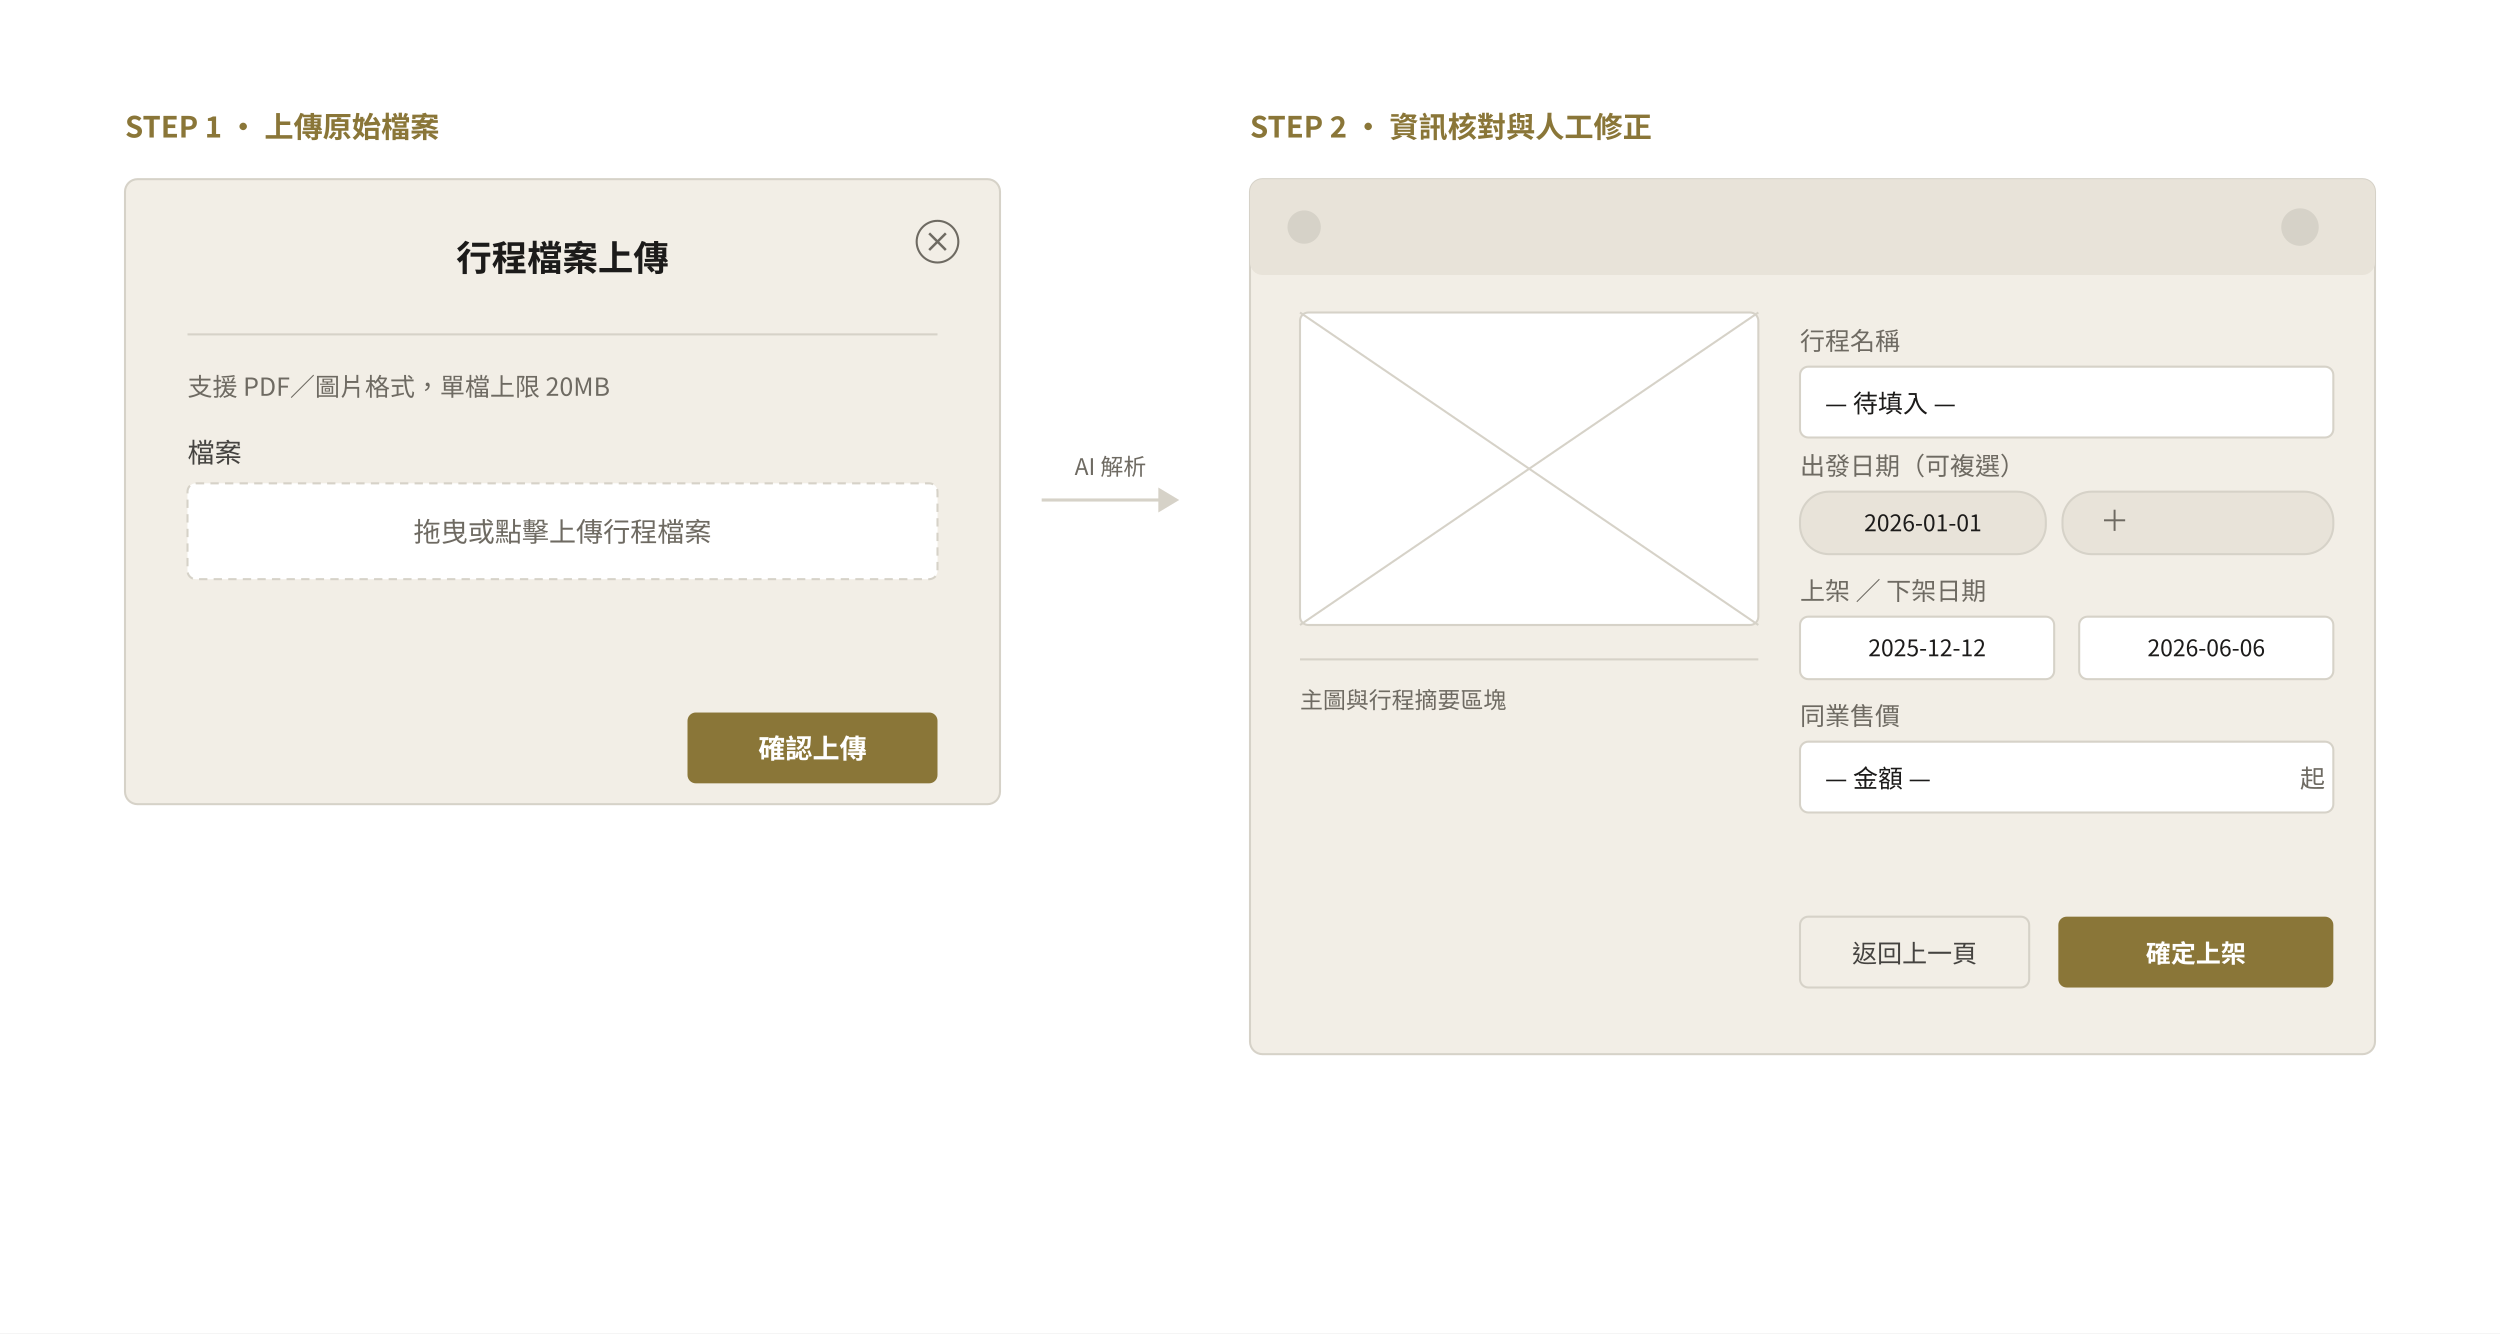
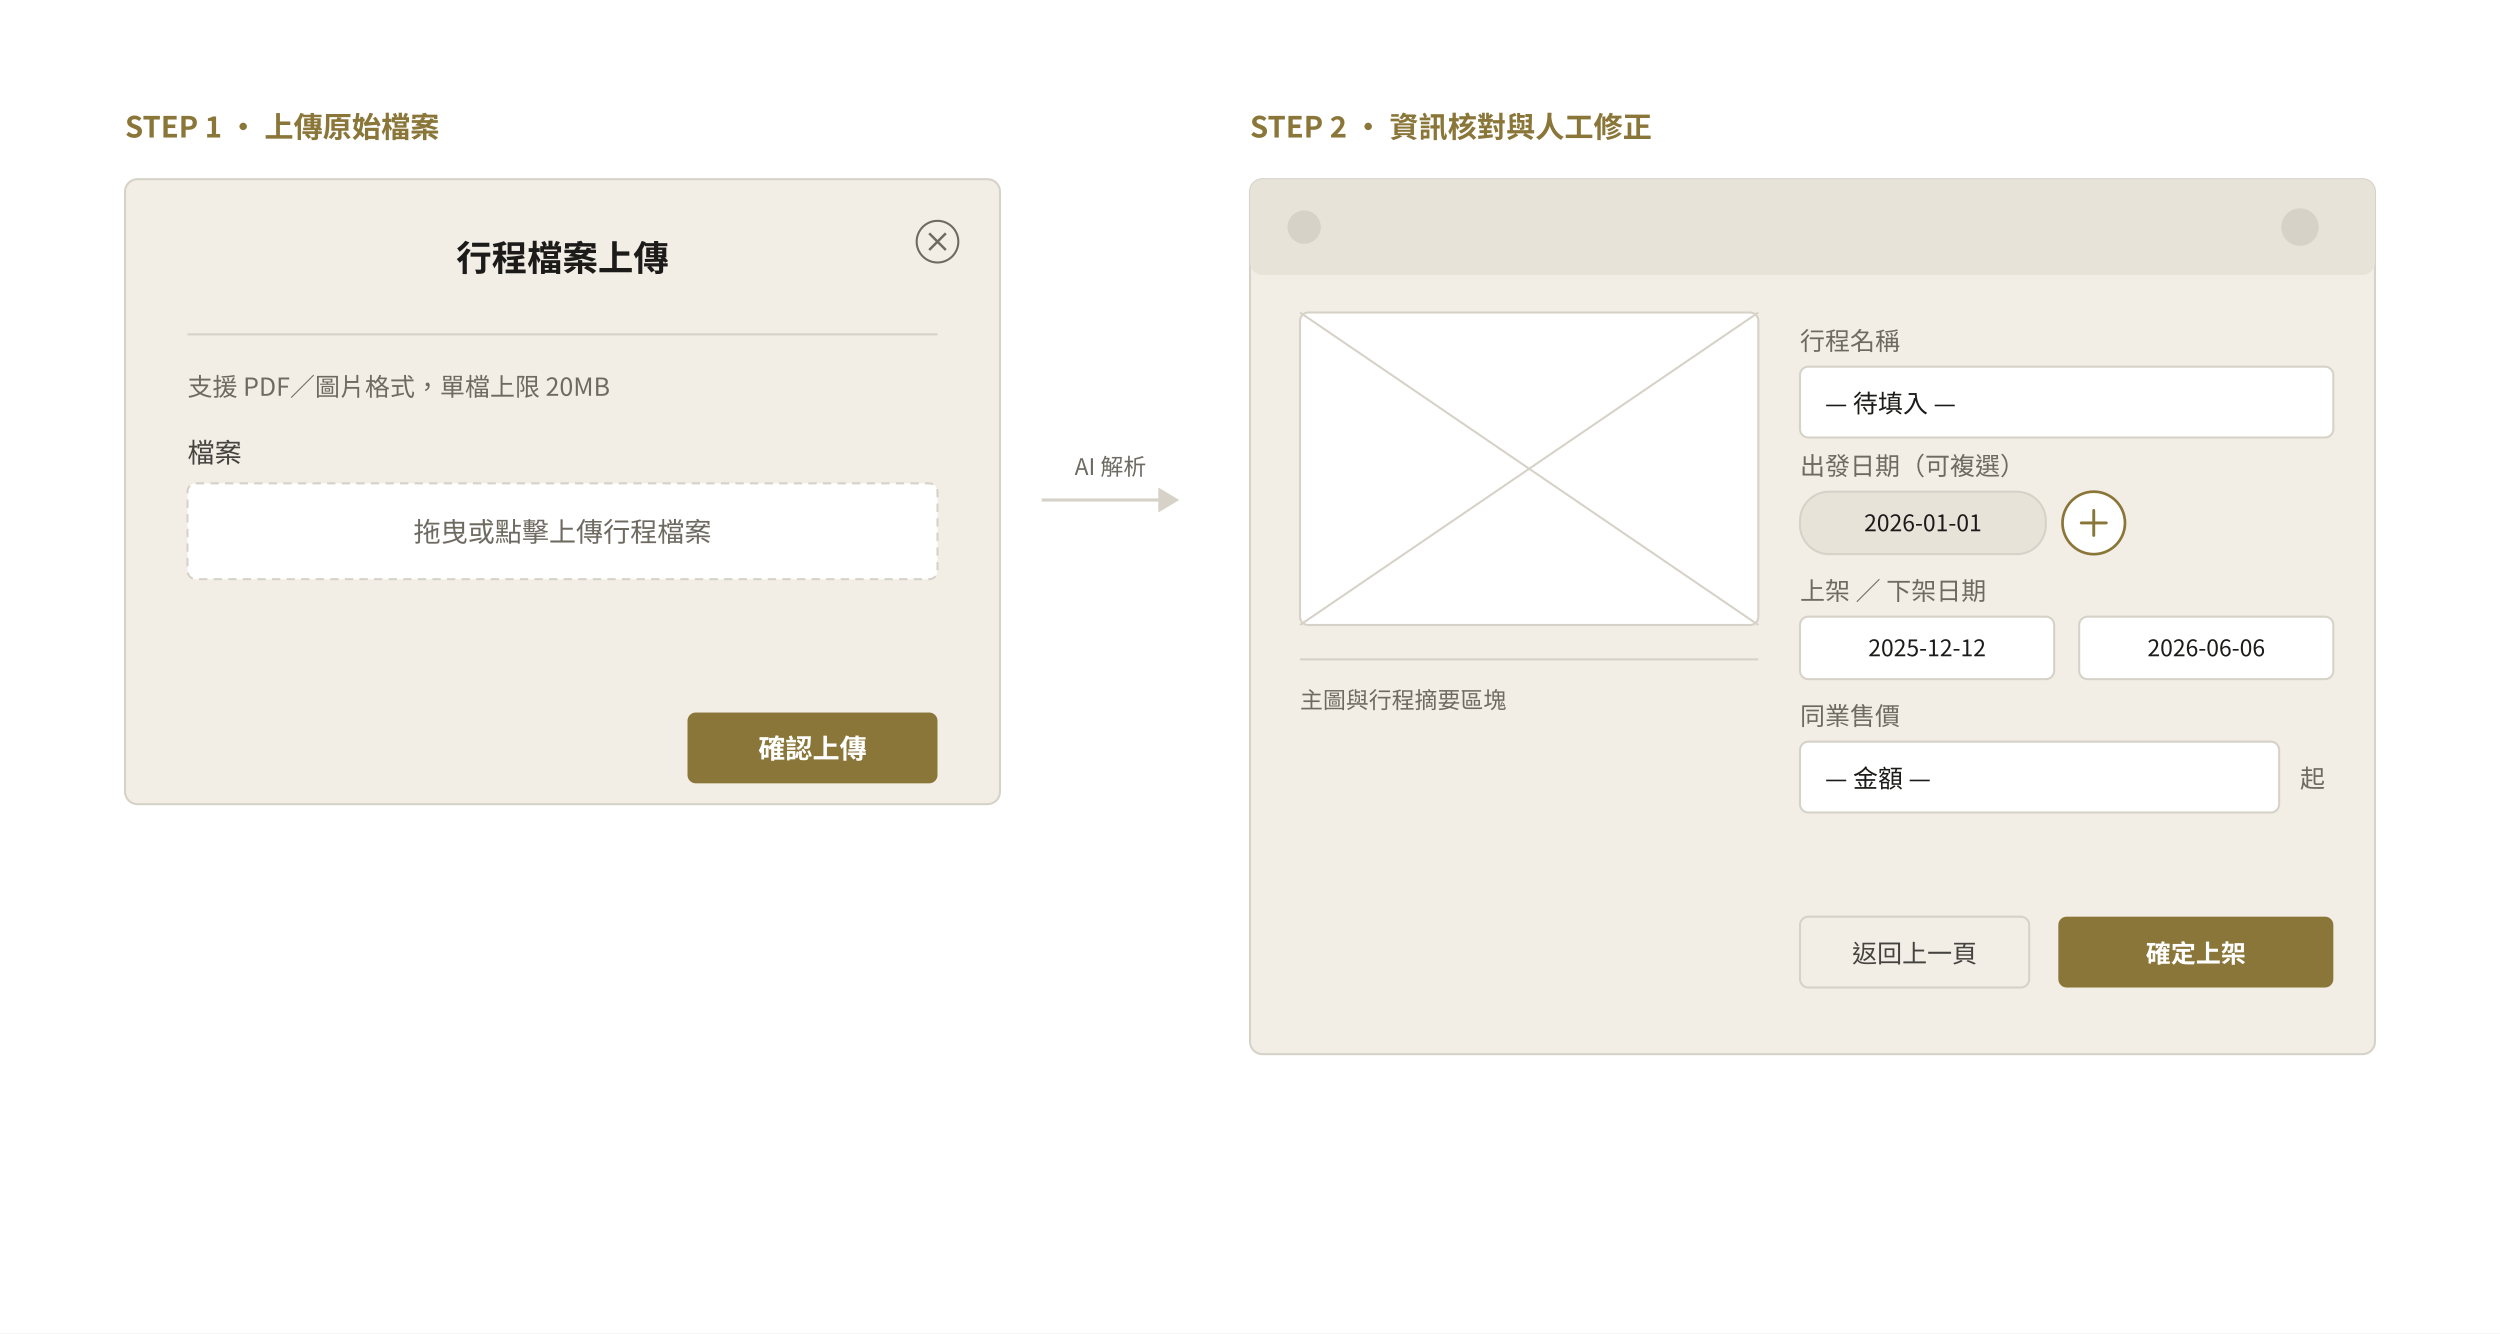
<svg xmlns="http://www.w3.org/2000/svg" viewBox="0 0 1200 640" font-family="Noto Sans CJK TC">
  <rect width="1200" height="640" fill="#FFFFFF" />
  <g>
    <text x="60" y="66" font-size="14" fill="#8A7638" font-weight="600">STEP 1 · 上傳原始檔案</text>
    <rect x="60" y="86" width="420" height="300" rx="6" fill="#F2EEE6" stroke="#D6D2C8" />
    <circle cx="450" cy="116" r="10" fill="none" stroke="#6E6A62" />
    <line x1="446" y1="112" x2="454" y2="120" stroke="#6E6A62" stroke-width="1.2" />
    <line x1="454" y1="112" x2="446" y2="120" stroke="#6E6A62" stroke-width="1.2" />
    <text x="270" y="130" font-size="17" fill="#1C1B1A" text-anchor="middle" font-weight="700">行程檔案上傳</text>
    <rect x="90" y="160" width="360" height="1" fill="#D6D2C8" />
    <text x="90" y="190" font-size="12" fill="#6E6A62">支援 PDF／圖片格式，單檔上限 20MB</text>
    <text x="90" y="222" font-size="13" fill="#454340">檔案</text>
    <rect x="90" y="232" width="360" height="46" rx="4" fill="#FFFFFF" stroke="#D6D2C8" stroke-dasharray="4 3" />
    <text x="270" y="260" font-size="13" fill="#6E6A62" text-anchor="middle">拖曳或點擊上傳行程檔案</text>
    <rect x="330" y="342" width="120" height="34" rx="4" fill="#8A7638" />
    <text x="390" y="364" font-size="13" fill="#FFFFFF" text-anchor="middle" font-weight="600">確認上傳</text>
  </g>
  <line x1="500" y1="240" x2="560" y2="240" stroke="#D6D2C8" stroke-width="1.5" />
  <polygon points="566,240 556,234 556,246" fill="#D6D2C8" />
  <text x="533" y="228" font-size="11" fill="#6E6A62" text-anchor="middle">AI 解析</text>
  <g>
    <text x="600" y="66" font-size="14" fill="#8A7638" font-weight="600">STEP 2 · 資訊核對與人工修正</text>
    <rect x="600" y="86" width="540" height="420" rx="6" fill="#F2EEE6" stroke="#D6D2C8" />
    <rect x="600" y="86" width="540" height="46" rx="6" fill="#E8E3D9" />
    <circle cx="626" cy="109" r="8" fill="#D6D2C8" />
    <circle cx="1104" cy="109" r="9" fill="#D6D2C8" />
    <rect x="624" y="150" width="220" height="150" rx="4" fill="#FFFFFF" stroke="#D6D2C8" />
    <line x1="624" y1="150" x2="844" y2="300" stroke="#D6D2C8" />
    <line x1="844" y1="150" x2="624" y2="300" stroke="#D6D2C8" />
    <text x="864" y="168" font-size="12" fill="#6E6A62">行程名稱</text>
    <rect x="864" y="176" width="256" height="34" rx="4" fill="#FFFFFF" stroke="#D6D2C8" />
    <text x="876" y="198" font-size="12" fill="#1C1B1A">— 待填入 —</text>
    <text x="864" y="228" font-size="12" fill="#6E6A62">出發日期（可複選）</text>
    <rect x="864" y="236" width="118" height="30" rx="14" fill="#E8E3D9" stroke="#D6D2C8" />
    <text x="923" y="255" font-size="11" fill="#1C1B1A" text-anchor="middle">2026-01-01</text>
-     <rect x="990" y="236" width="130" height="30" rx="14" fill="#E8E3D9" stroke="#D6D2C8" />
-     <text x="1008" y="255" font-size="14" fill="#6E6A62">＋</text>
+     <circle cx="1005" cy="251" r="15" fill="#FFFFFF" stroke="#8A7638" stroke-width="1.3" />
+     <line x1="999" y1="251" x2="1011" y2="251" stroke="#8A7638" stroke-width="1.4" stroke-linecap="round" />
+     <line x1="1005" y1="245" x2="1005" y2="257" stroke="#8A7638" stroke-width="1.4" stroke-linecap="round" />
    <text x="864" y="288" font-size="12" fill="#6E6A62">上架 ／ 下架日期</text>
    <rect x="864" y="296" width="122" height="30" rx="4" fill="#FFFFFF" stroke="#D6D2C8" />
    <text x="925" y="315" font-size="11" fill="#1C1B1A" text-anchor="middle">2025-12-12</text>
    <rect x="998" y="296" width="122" height="30" rx="4" fill="#FFFFFF" stroke="#D6D2C8" />
    <text x="1059" y="315" font-size="11" fill="#1C1B1A" text-anchor="middle">2026-06-06</text>
    <text x="864" y="348" font-size="12" fill="#6E6A62">同業售價</text>
-     <rect x="864" y="356" width="256" height="34" rx="4" fill="#FFFFFF" stroke="#D6D2C8" />
+     <rect x="864" y="356" width="230" height="34" rx="4" fill="#FFFFFF" stroke="#D6D2C8" />
    <text x="876" y="378" font-size="12" fill="#1C1B1A">— 金額 —</text>
    <text x="1104" y="378" font-size="12" fill="#6E6A62">起</text>
    <rect x="624" y="316" width="220" height="1" fill="#D6D2C8" />
    <text x="624" y="340" font-size="11" fill="#6E6A62">主圖與行程摘要區塊</text>
    <rect x="864" y="440" width="110" height="34" rx="4" fill="none" stroke="#D6D2C8" />
    <text x="919" y="462" font-size="12" fill="#454340" text-anchor="middle">返回上一頁</text>
    <rect x="988" y="440" width="132" height="34" rx="4" fill="#8A7638" />
    <text x="1054" y="462" font-size="12" fill="#FFFFFF" text-anchor="middle" font-weight="600">確定上架</text>
  </g>
</svg>
